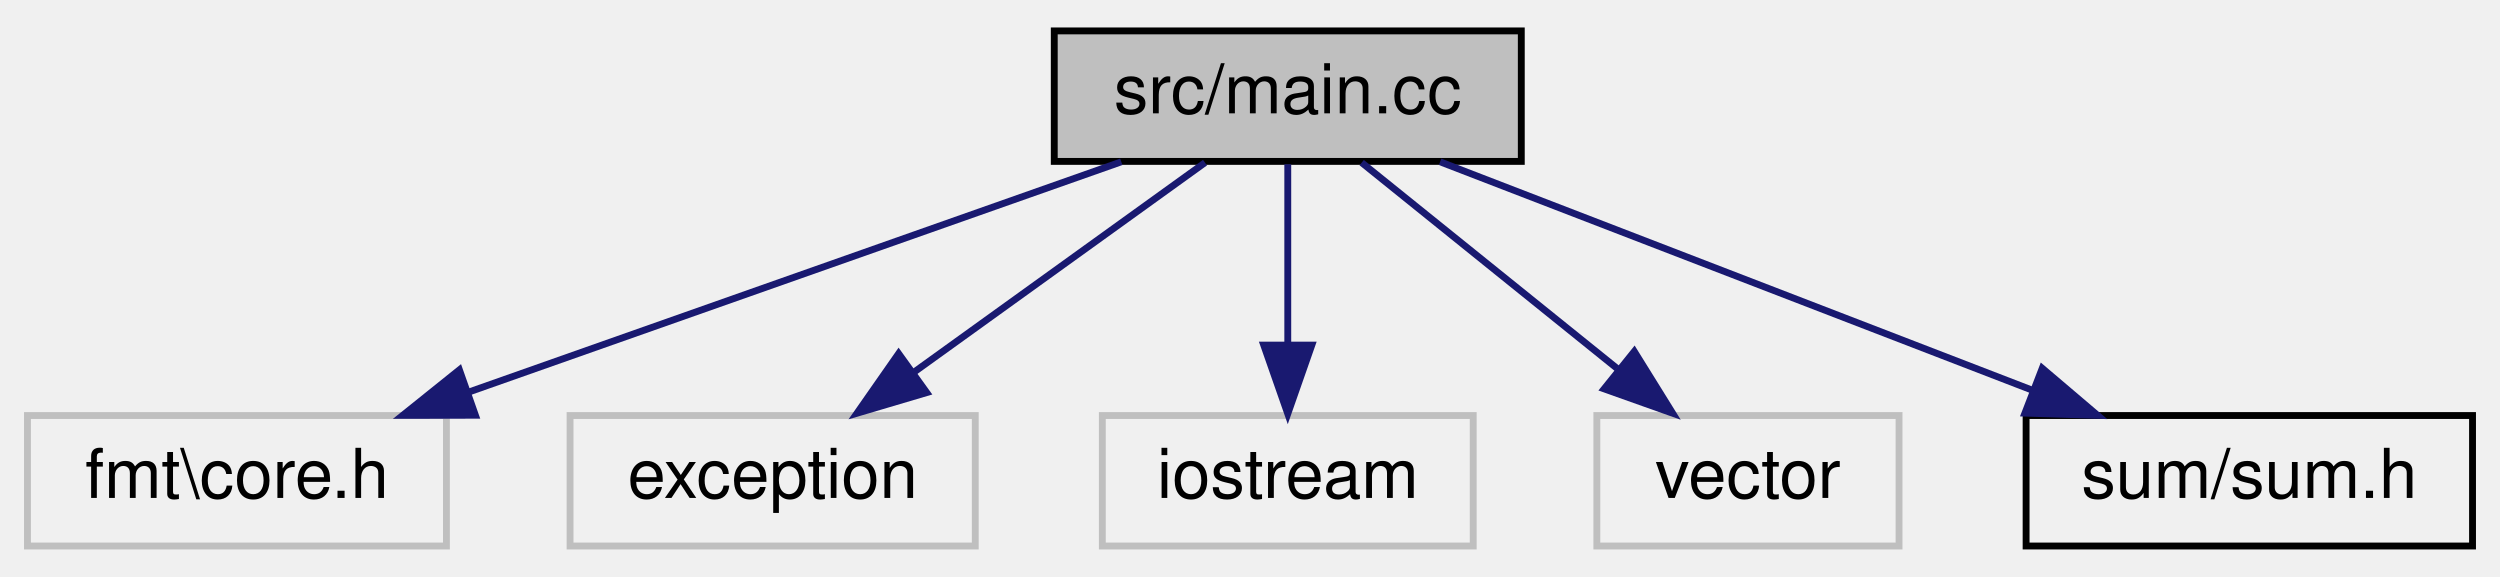
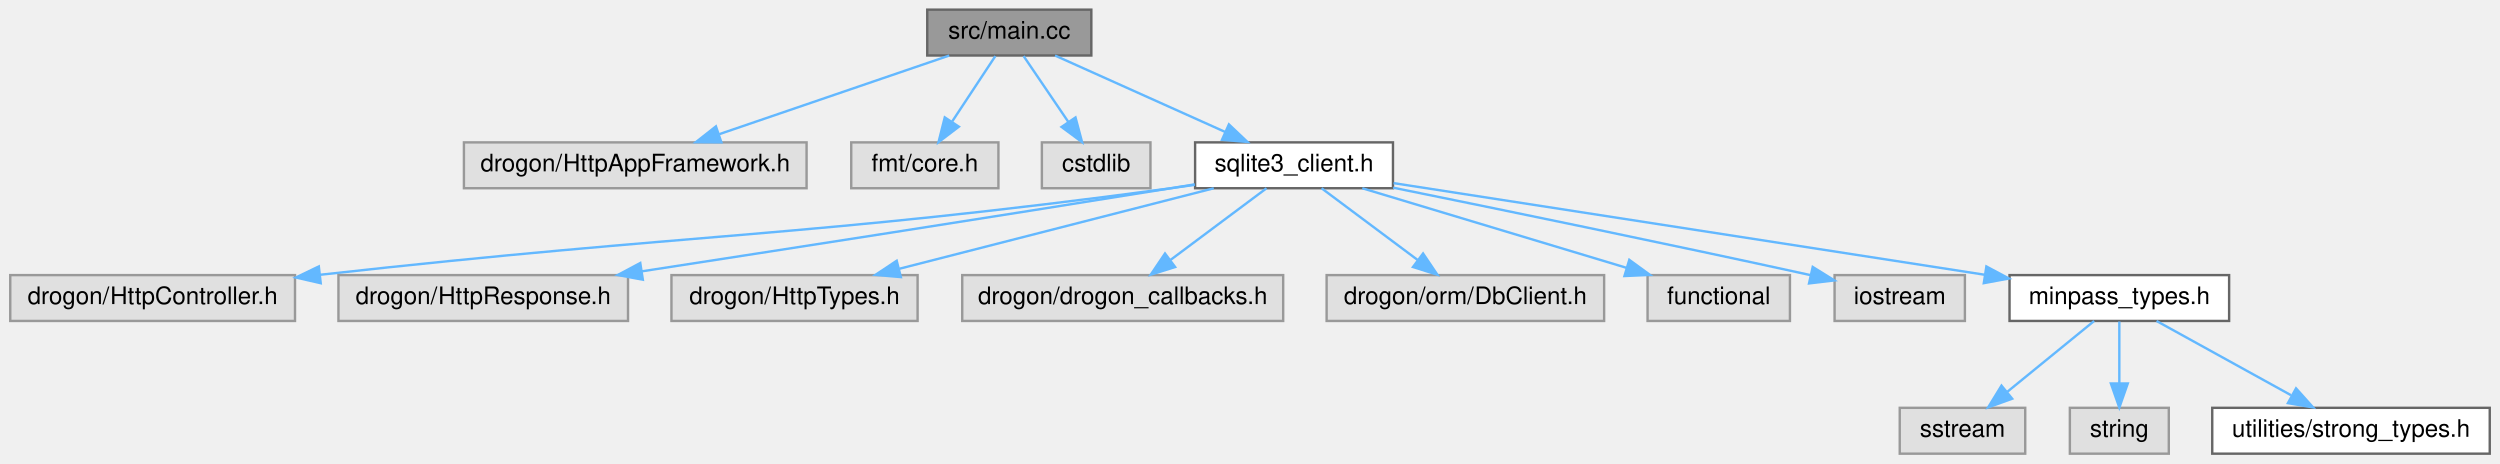
- <svg xmlns="http://www.w3.org/2000/svg" xmlns:xlink="http://www.w3.org/1999/xlink" width="364pt" height="84pt" viewBox="0.00 0.00 364.00 84.00">
-   <g id="graph0" class="graph" transform="scale(1 1) rotate(0) translate(4 80)">
+ <svg xmlns="http://www.w3.org/2000/svg" xmlns:xlink="http://www.w3.org/1999/xlink" width="1036pt" height="192pt" viewBox="0.00 0.00 1035.50 192.00">
+   <g id="graph0" class="graph" transform="scale(1 1) rotate(0) translate(4 188)">
    <g id="node1" class="node">
      <g id="a_node1">
        <a xlink:title=" ">
-           <polygon fill="#bfbfbf" stroke="black" points="149.5,-56.5 149.5,-75.5 217.5,-75.5 217.5,-56.5 149.5,-56.5" />
-           <text text-anchor="middle" x="183.5" y="-63.5" font-family="Helvetica,sans-Serif" font-size="10.00">src/main.cc</text>
+           <polygon fill="#999999" stroke="#666666" points="448,-184 380,-184 380,-165 448,-165 448,-184" />
+           <text text-anchor="middle" x="414" y="-172" font-family="Helvetica,sans-Serif" font-size="10.00">src/main.cc</text>
        </a>
      </g>
    </g>
    <g id="node2" class="node">
      <g id="a_node2">
        <a xlink:title=" ">
-           <polygon fill="none" stroke="#bfbfbf" points="0,-0.5 0,-19.5 61,-19.5 61,-0.5 0,-0.5" />
-           <text text-anchor="middle" x="30.5" y="-7.5" font-family="Helvetica,sans-Serif" font-size="10.00">fmt\core.h</text>
+           <polygon fill="#e0e0e0" stroke="#999999" points="330,-129 188,-129 188,-110 330,-110 330,-129" />
+           <text text-anchor="middle" x="259" y="-117" font-family="Helvetica,sans-Serif" font-size="10.00">drogon/HttpAppFramework.h</text>
        </a>
      </g>
    </g>
    <g id="edge1" class="edge">
-       <path fill="none" stroke="midnightblue" d="M159.26,-56.44C133.63,-47.4 93.01,-33.06 64.26,-22.92" />
-       <polygon fill="midnightblue" stroke="midnightblue" points="65.22,-19.54 54.63,-19.52 62.89,-26.15 65.22,-19.54" />
+       <path fill="none" stroke="#63b8ff" d="M389.1,-164.98C363.3,-156.16 322.78,-142.31 293.82,-132.41" />
+       <polygon fill="#63b8ff" stroke="#63b8ff" points="294.69,-129.01 284.1,-129.08 292.43,-135.63 294.69,-129.01" />
    </g>
    <g id="node3" class="node">
      <g id="a_node3">
        <a xlink:title=" ">
-           <polygon fill="none" stroke="#bfbfbf" points="79,-0.5 79,-19.5 138,-19.5 138,-0.5 79,-0.5" />
-           <text text-anchor="middle" x="108.5" y="-7.5" font-family="Helvetica,sans-Serif" font-size="10.00">exception</text>
+           <polygon fill="#e0e0e0" stroke="#999999" points="409.5,-129 348.5,-129 348.5,-110 409.5,-110 409.5,-129" />
+           <text text-anchor="middle" x="379" y="-117" font-family="Helvetica,sans-Serif" font-size="10.00">fmt/core.h</text>
        </a>
      </g>
    </g>
    <g id="edge2" class="edge">
-       <path fill="none" stroke="midnightblue" d="M171.45,-56.32C160.04,-48.11 142.67,-35.6 129.07,-25.81" />
-       <polygon fill="midnightblue" stroke="midnightblue" points="130.93,-22.84 120.77,-19.83 126.84,-28.52 130.93,-22.84" />
+       <path fill="none" stroke="#63b8ff" d="M408.22,-164.75C403.38,-157.42 396.32,-146.73 390.36,-137.7" />
+       <polygon fill="#63b8ff" stroke="#63b8ff" points="393.1,-135.5 384.67,-129.09 387.26,-139.36 393.1,-135.5" />
    </g>
    <g id="node4" class="node">
      <g id="a_node4">
        <a xlink:title=" ">
-           <polygon fill="none" stroke="#bfbfbf" points="156.5,-0.5 156.5,-19.5 210.5,-19.5 210.5,-0.5 156.5,-0.5" />
-           <text text-anchor="middle" x="183.5" y="-7.5" font-family="Helvetica,sans-Serif" font-size="10.00">iostream</text>
+           <polygon fill="#e0e0e0" stroke="#999999" points="472.5,-129 427.5,-129 427.5,-110 472.5,-110 472.5,-129" />
+           <text text-anchor="middle" x="450" y="-117" font-family="Helvetica,sans-Serif" font-size="10.00">cstdlib</text>
        </a>
      </g>
    </g>
    <g id="edge3" class="edge">
-       <path fill="none" stroke="midnightblue" d="M183.5,-56.08C183.5,-49.01 183.5,-38.86 183.5,-29.99" />
-       <polygon fill="midnightblue" stroke="midnightblue" points="187,-29.75 183.5,-19.75 180,-29.75 187,-29.75" />
+       <path fill="none" stroke="#63b8ff" d="M419.94,-164.75C424.98,-157.34 432.34,-146.5 438.51,-137.41" />
+       <polygon fill="#63b8ff" stroke="#63b8ff" points="441.44,-139.33 444.17,-129.09 435.65,-135.39 441.44,-139.33" />
    </g>
    <g id="node5" class="node">
      <g id="a_node5">
-         <a xlink:title=" ">
-           <polygon fill="none" stroke="#bfbfbf" points="228.5,-0.5 228.5,-19.5 272.5,-19.5 272.5,-0.5 228.5,-0.5" />
-           <text text-anchor="middle" x="250.5" y="-7.5" font-family="Helvetica,sans-Serif" font-size="10.00">vector</text>
+         <a xlink:href="sqlite3__client_8h.html" target="_top" xlink:title=" ">
+           <polygon fill="white" stroke="#666666" points="573,-129 491,-129 491,-110 573,-110 573,-129" />
+           <text text-anchor="middle" x="532" y="-117" font-family="Helvetica,sans-Serif" font-size="10.00">sqlite3_client.h</text>
        </a>
      </g>
    </g>
    <g id="edge4" class="edge">
-       <path fill="none" stroke="midnightblue" d="M194.26,-56.32C204.27,-48.26 219.39,-36.08 231.43,-26.37" />
-       <polygon fill="midnightblue" stroke="midnightblue" points="233.95,-28.83 239.54,-19.83 229.56,-23.38 233.95,-28.83" />
+       <path fill="none" stroke="#63b8ff" d="M432.96,-164.98C452.03,-156.42 481.66,-143.11 503.55,-133.28" />
+       <polygon fill="#63b8ff" stroke="#63b8ff" points="505.01,-136.46 512.7,-129.17 502.14,-130.07 505.01,-136.46" />
    </g>
    <g id="node6" class="node">
      <g id="a_node6">
-         <a xlink:href="sum_8h.html" target="_top" xlink:title=" ">
-           <polygon fill="none" stroke="black" points="291,-0.5 291,-19.5 356,-19.5 356,-0.5 291,-0.5" />
-           <text text-anchor="middle" x="323.5" y="-7.5" font-family="Helvetica,sans-Serif" font-size="10.00">sum/sum.h</text>
+         <a xlink:title=" ">
+           <polygon fill="#e0e0e0" stroke="#999999" points="118,-74 0,-74 0,-55 118,-55 118,-74" />
+           <text text-anchor="middle" x="59" y="-62" font-family="Helvetica,sans-Serif" font-size="10.00">drogon/HttpController.h</text>
        </a>
      </g>
    </g>
    <g id="edge5" class="edge">
-       <path fill="none" stroke="midnightblue" d="M205.68,-56.44C228.93,-47.48 265.65,-33.31 291.92,-23.18" />
-       <polygon fill="midnightblue" stroke="midnightblue" points="293.35,-26.38 301.42,-19.52 290.83,-19.85 293.35,-26.38" />
+       <path fill="none" stroke="#63b8ff" d="M490.84,-111.41C487.51,-110.91 484.2,-110.43 481,-110 327.47,-89.42 285.83,-91.7 128.37,-74.13" />
+       <polygon fill="#63b8ff" stroke="#63b8ff" points="128.66,-70.64 118.33,-73 127.87,-77.59 128.66,-70.64" />
+     </g>
+     <g id="node7" class="node">
+       <g id="a_node7">
+         <a xlink:title=" ">
+           <polygon fill="#e0e0e0" stroke="#999999" points="256,-74 136,-74 136,-55 256,-55 256,-74" />
+           <text text-anchor="middle" x="196" y="-62" font-family="Helvetica,sans-Serif" font-size="10.00">drogon/HttpResponse.h</text>
+         </a>
+       </g>
+     </g>
+     <g id="edge6" class="edge">
+       <path fill="none" stroke="#63b8ff" d="M490.81,-111.6C487.49,-111.05 484.19,-110.51 481,-110 405.91,-97.88 319.6,-84.48 261.82,-75.58" />
+       <polygon fill="#63b8ff" stroke="#63b8ff" points="262.15,-72.09 251.73,-74.03 261.08,-79.01 262.15,-72.09" />
+     </g>
+     <g id="node8" class="node">
+       <g id="a_node8">
+         <a xlink:title=" ">
+           <polygon fill="#e0e0e0" stroke="#999999" points="376,-74 274,-74 274,-55 376,-55 376,-74" />
+           <text text-anchor="middle" x="325" y="-62" font-family="Helvetica,sans-Serif" font-size="10.00">drogon/HttpTypes.h</text>
+         </a>
+       </g>
+     </g>
+     <g id="edge7" class="edge">
+       <path fill="none" stroke="#63b8ff" d="M498.74,-109.98C463.39,-100.93 407.33,-86.58 368.49,-76.64" />
+       <polygon fill="#63b8ff" stroke="#63b8ff" points="369.07,-73.17 358.52,-74.08 367.34,-79.95 369.07,-73.17" />
+     </g>
+     <g id="node9" class="node">
+       <g id="a_node9">
+         <a xlink:title=" ">
+           <polygon fill="#e0e0e0" stroke="#999999" points="527.5,-74 394.5,-74 394.5,-55 527.5,-55 527.5,-74" />
+           <text text-anchor="middle" x="461" y="-62" font-family="Helvetica,sans-Serif" font-size="10.00">drogon/drogon_callbacks.h</text>
+         </a>
+       </g>
+     </g>
+     <g id="edge8" class="edge">
+       <path fill="none" stroke="#63b8ff" d="M520.59,-109.98C509.89,-102 493.66,-89.88 480.84,-80.31" />
+       <polygon fill="#63b8ff" stroke="#63b8ff" points="482.72,-77.35 472.61,-74.17 478.53,-82.96 482.72,-77.35" />
+     </g>
+     <g id="node10" class="node">
+       <g id="a_node10">
+         <a xlink:title=" ">
+           <polygon fill="#e0e0e0" stroke="#999999" points="660.5,-74 545.5,-74 545.5,-55 660.5,-55 660.5,-74" />
+           <text text-anchor="middle" x="603" y="-62" font-family="Helvetica,sans-Serif" font-size="10.00">drogon/orm/DbClient.h</text>
+         </a>
+       </g>
+     </g>
+     <g id="edge9" class="edge">
+       <path fill="none" stroke="#63b8ff" d="M543.41,-109.98C554.11,-102 570.34,-89.88 583.16,-80.31" />
+       <polygon fill="#63b8ff" stroke="#63b8ff" points="585.47,-82.96 591.39,-74.17 581.28,-77.35 585.47,-82.96" />
+     </g>
+     <g id="node11" class="node">
+       <g id="a_node11">
+         <a xlink:title=" ">
+           <polygon fill="#e0e0e0" stroke="#999999" points="737.5,-74 678.5,-74 678.5,-55 737.5,-55 737.5,-74" />
+           <text text-anchor="middle" x="708" y="-62" font-family="Helvetica,sans-Serif" font-size="10.00">functional</text>
+         </a>
+       </g>
+     </g>
+     <g id="edge10" class="edge">
+       <path fill="none" stroke="#63b8ff" d="M560.28,-109.98C589.95,-101.05 636.79,-86.94 669.75,-77.02" />
+       <polygon fill="#63b8ff" stroke="#63b8ff" points="670.93,-80.32 679.5,-74.08 668.92,-73.61 670.93,-80.32" />
+     </g>
+     <g id="node12" class="node">
+       <g id="a_node12">
+         <a xlink:title=" ">
+           <polygon fill="#e0e0e0" stroke="#999999" points="810,-74 756,-74 756,-55 810,-55 810,-74" />
+           <text text-anchor="middle" x="783" y="-62" font-family="Helvetica,sans-Serif" font-size="10.00">iostream</text>
+         </a>
+       </g>
+     </g>
+     <g id="edge11" class="edge">
+       <path fill="none" stroke="#63b8ff" d="M573.08,-110.22C616.2,-101.47 685.95,-87.14 746,-74 746.1,-73.98 746.2,-73.96 746.3,-73.93" />
+       <polygon fill="#63b8ff" stroke="#63b8ff" points="746.94,-77.38 755.94,-71.79 745.41,-70.55 746.94,-77.38" />
+     </g>
+     <g id="node13" class="node">
+       <g id="a_node13">
+         <a xlink:href="minpass__types_8h.html" target="_top" xlink:title=" ">
+           <polygon fill="white" stroke="#666666" points="919.5,-74 828.5,-74 828.5,-55 919.5,-55 919.5,-74" />
+           <text text-anchor="middle" x="874" y="-62" font-family="Helvetica,sans-Serif" font-size="10.00">minpass_types.h</text>
+         </a>
+       </g>
+     </g>
+     <g id="edge12" class="edge">
+       <path fill="none" stroke="#63b8ff" d="M573.25,-112.11C634.43,-102.63 749.34,-84.82 818.04,-74.17" />
+       <polygon fill="#63b8ff" stroke="#63b8ff" points="818.9,-77.58 828.25,-72.59 817.83,-70.66 818.9,-77.58" />
+     </g>
+     <g id="node14" class="node">
+       <g id="a_node14">
+         <a xlink:title=" ">
+           <polygon fill="#e0e0e0" stroke="#999999" points="835,-19 783,-19 783,0 835,0 835,-19" />
+           <text text-anchor="middle" x="809" y="-7" font-family="Helvetica,sans-Serif" font-size="10.00">sstream</text>
+         </a>
+       </g>
+     </g>
+     <g id="edge13" class="edge">
+       <path fill="none" stroke="#63b8ff" d="M863.56,-54.98C853.85,-47.07 839.18,-35.11 827.5,-25.58" />
+       <polygon fill="#63b8ff" stroke="#63b8ff" points="829.6,-22.78 819.63,-19.17 825.17,-28.2 829.6,-22.78" />
+     </g>
+     <g id="node15" class="node">
+       <g id="a_node15">
+         <a xlink:title=" ">
+           <polygon fill="#e0e0e0" stroke="#999999" points="894.5,-19 853.5,-19 853.5,0 894.5,0 894.5,-19" />
+           <text text-anchor="middle" x="874" y="-7" font-family="Helvetica,sans-Serif" font-size="10.00">string</text>
+         </a>
+       </g>
+     </g>
+     <g id="edge14" class="edge">
+       <path fill="none" stroke="#63b8ff" d="M874,-54.75C874,-47.8 874,-37.85 874,-29.13" />
+       <polygon fill="#63b8ff" stroke="#63b8ff" points="877.5,-29.09 874,-19.09 870.5,-29.09 877.5,-29.09" />
+     </g>
+     <g id="node16" class="node">
+       <g id="a_node16">
+         <a xlink:href="strong__types_8h.html" target="_top" xlink:title=" ">
+           <polygon fill="white" stroke="#666666" points="1027.5,-19 912.5,-19 912.5,0 1027.5,0 1027.5,-19" />
+           <text text-anchor="middle" x="970" y="-7" font-family="Helvetica,sans-Serif" font-size="10.00">utilities/strong_types.h</text>
+         </a>
+       </g>
+     </g>
+     <g id="edge15" class="edge">
+       <path fill="none" stroke="#63b8ff" d="M889.42,-54.98C904.45,-46.69 927.54,-33.94 945.16,-24.22" />
+       <polygon fill="#63b8ff" stroke="#63b8ff" points="947.23,-27.07 954.3,-19.17 943.85,-20.94 947.23,-27.07" />
    </g>
  </g>
</svg>
